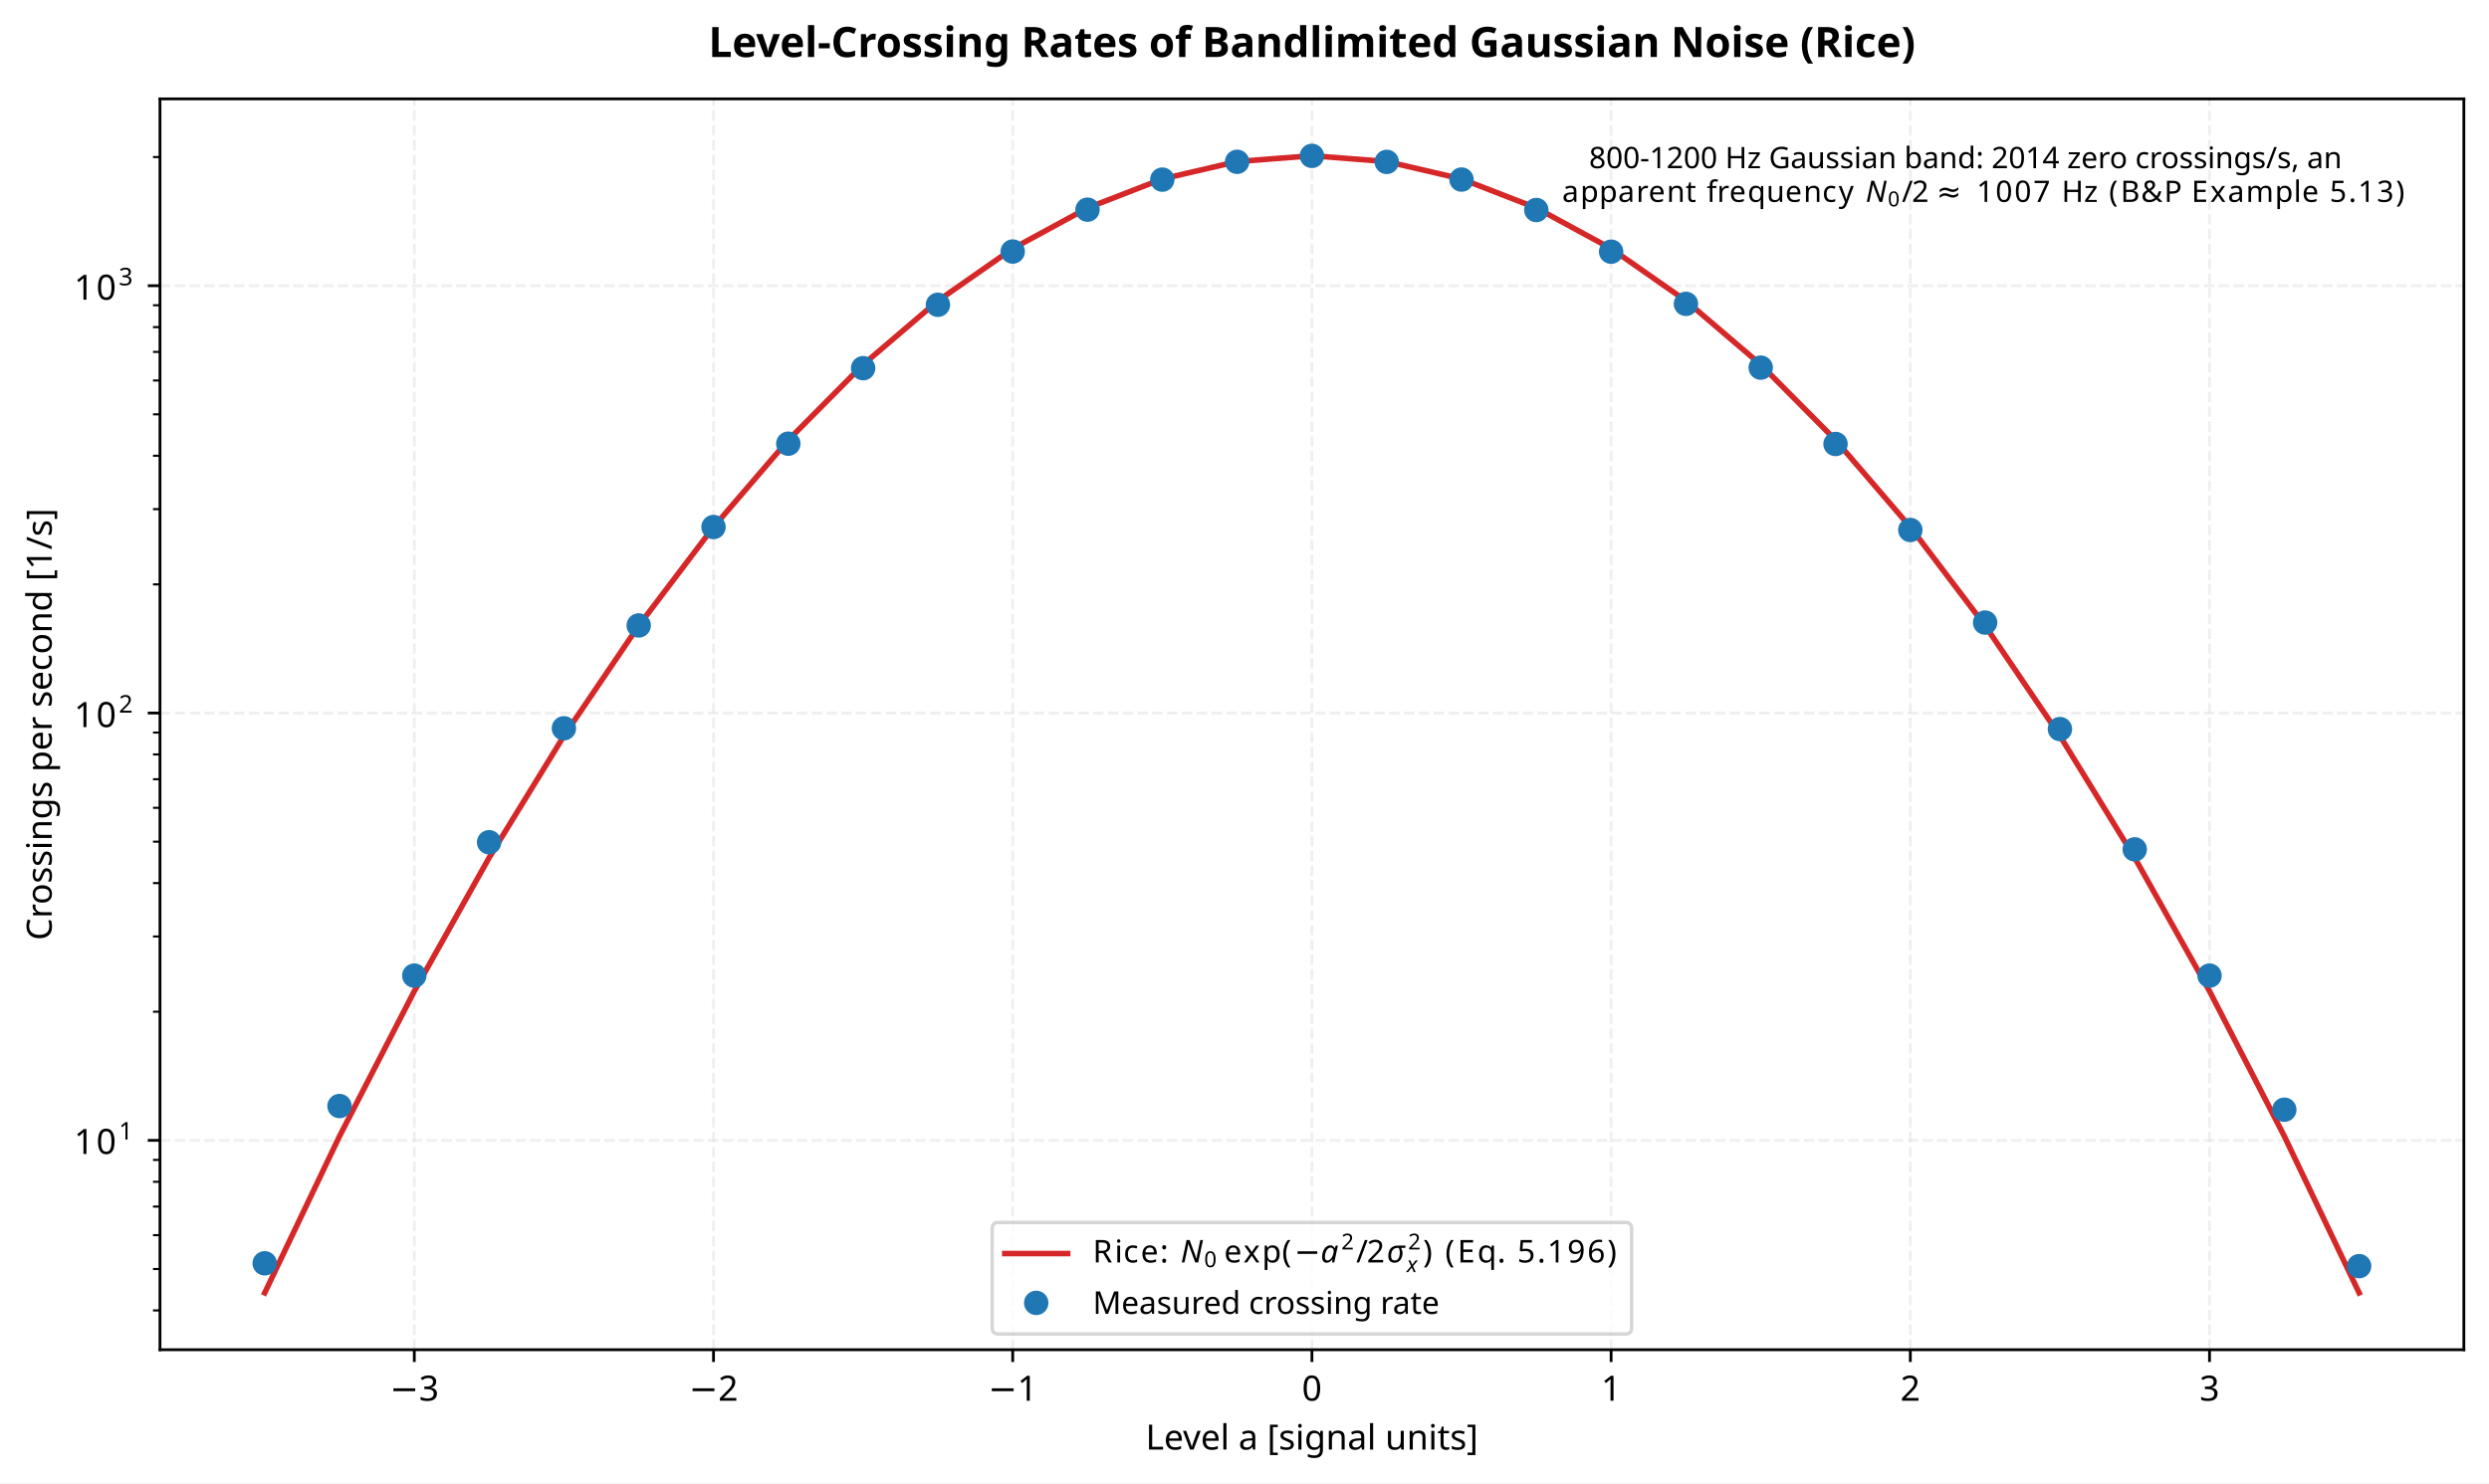
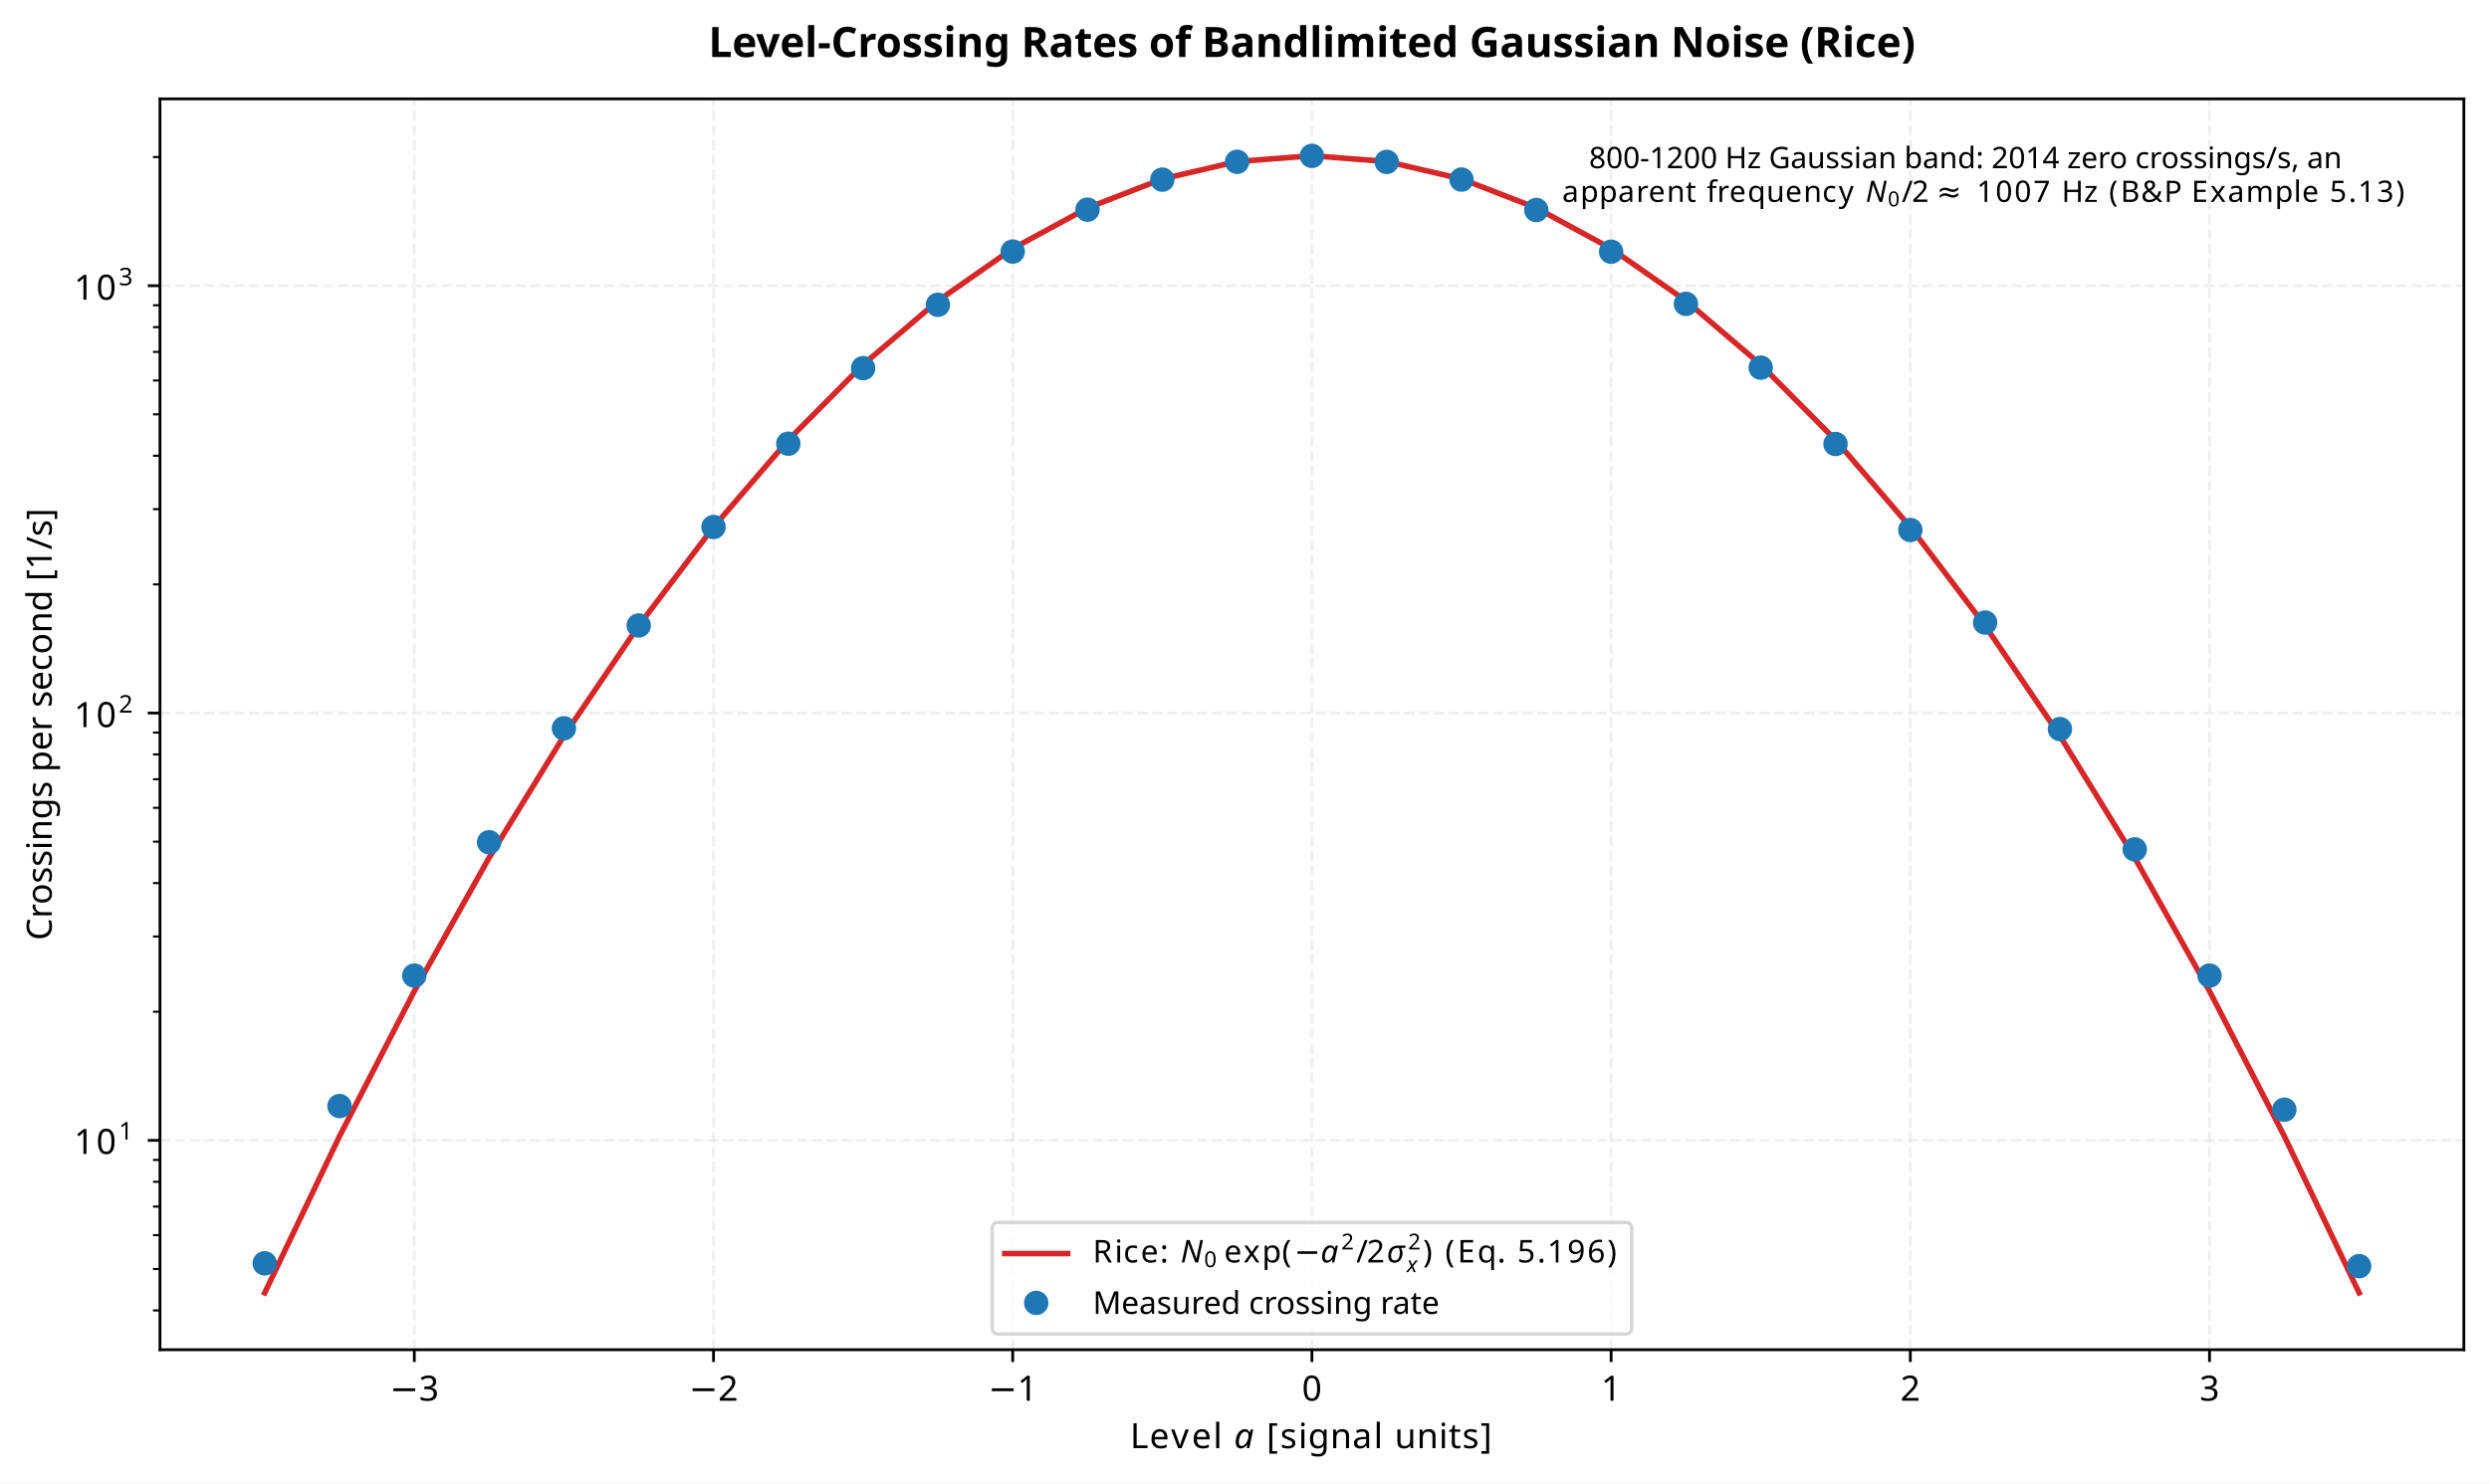
- <svg xmlns="http://www.w3.org/2000/svg" xmlns:xlink="http://www.w3.org/1999/xlink" width="712.558pt" height="424.717pt" viewBox="0 0 712.558 424.717" version="1.1">
+ <svg xmlns="http://www.w3.org/2000/svg" xmlns:xlink="http://www.w3.org/1999/xlink" width="712.558pt" height="424.718pt" viewBox="0 0 712.558 424.718" version="1.1">
  <defs>
    <style type="text/css">*{stroke-linejoin: round; stroke-linecap: butt}</style>
  </defs>
  <g id="figure_1">
    <g id="patch_1">
-       <path d="M 0 424.717  L 712.558 424.717  L 712.558 0  L 0 0  z " style="fill: #ffffff" />
+       <path d="M 0 424.718  L 712.558 424.718  L 712.558 0  L 0 0  z " style="fill: #ffffff" />
    </g>
    <g id="axes_1">
      <g id="patch_2">
        <path d="M 45.801 386.516  L 705.358 386.516  L 705.358 28.318  L 45.801 28.318  z " style="fill: #ffffff" />
      </g>
      <g id="matplotlib.axis_1">
        <g id="xtick_1">
          <g id="line2d_1">
-             <path d="M 118.609 386.516  L 118.609 28.318  " clip-path="url(#p2db0ff52e0)" style="fill: none; stroke-dasharray: 2.96,1.28; stroke-dashoffset: 0; stroke: #e0e0e0; stroke-opacity: 0.5; stroke-width: 0.8" />
+             <path d="M 118.609 386.516  L 118.609 28.318  " clip-path="url(#p9ac4f4a0dd)" style="fill: none; stroke-dasharray: 2.96,1.28; stroke-dashoffset: 0; stroke: #e0e0e0; stroke-opacity: 0.5; stroke-width: 0.8" />
          </g>
          <g id="line2d_2">
            <defs>
              <path id="m3d27035b55" d="M 0 0  L 0 3.5  " style="stroke: #000000; stroke-width: 0.8" />
            </defs>
            <g>
              <use xlink:href="#m3d27035b55" x="118.609" y="386.516" style="stroke: #000000; stroke-width: 0.8" />
            </g>
          </g>
          <g id="text_1">
            <text style="font-size: 10px; font-family: sans-serif; text-anchor: middle" x="118.609" y="401.113" transform="rotate(-0 118.6091 401.1134)">−3</text>
          </g>
        </g>
        <g id="xtick_2">
          <g id="line2d_3">
-             <path d="M 204.266 386.516  L 204.266 28.318  " clip-path="url(#p2db0ff52e0)" style="fill: none; stroke-dasharray: 2.96,1.28; stroke-dashoffset: 0; stroke: #e0e0e0; stroke-opacity: 0.5; stroke-width: 0.8" />
+             <path d="M 204.266 386.516  L 204.266 28.318  " clip-path="url(#p9ac4f4a0dd)" style="fill: none; stroke-dasharray: 2.96,1.28; stroke-dashoffset: 0; stroke: #e0e0e0; stroke-opacity: 0.5; stroke-width: 0.8" />
          </g>
          <g id="line2d_4">
            <g>
              <use xlink:href="#m3d27035b55" x="204.266" y="386.516" style="stroke: #000000; stroke-width: 0.8" />
            </g>
          </g>
          <g id="text_2">
            <text style="font-size: 10px; font-family: sans-serif; text-anchor: middle" x="204.266" y="401.113" transform="rotate(-0 204.2659 401.1134)">−2</text>
          </g>
        </g>
        <g id="xtick_3">
          <g id="line2d_5">
-             <path d="M 289.923 386.516  L 289.923 28.318  " clip-path="url(#p2db0ff52e0)" style="fill: none; stroke-dasharray: 2.96,1.28; stroke-dashoffset: 0; stroke: #e0e0e0; stroke-opacity: 0.5; stroke-width: 0.8" />
+             <path d="M 289.923 386.516  L 289.923 28.318  " clip-path="url(#p9ac4f4a0dd)" style="fill: none; stroke-dasharray: 2.96,1.28; stroke-dashoffset: 0; stroke: #e0e0e0; stroke-opacity: 0.5; stroke-width: 0.8" />
          </g>
          <g id="line2d_6">
            <g>
              <use xlink:href="#m3d27035b55" x="289.923" y="386.516" style="stroke: #000000; stroke-width: 0.8" />
            </g>
          </g>
          <g id="text_3">
            <text style="font-size: 10px; font-family: sans-serif; text-anchor: middle" x="289.923" y="401.113" transform="rotate(-0 289.9228 401.1134)">−1</text>
          </g>
        </g>
        <g id="xtick_4">
          <g id="line2d_7">
-             <path d="M 375.58 386.516  L 375.58 28.318  " clip-path="url(#p2db0ff52e0)" style="fill: none; stroke-dasharray: 2.96,1.28; stroke-dashoffset: 0; stroke: #e0e0e0; stroke-opacity: 0.5; stroke-width: 0.8" />
+             <path d="M 375.58 386.516  L 375.58 28.318  " clip-path="url(#p9ac4f4a0dd)" style="fill: none; stroke-dasharray: 2.96,1.28; stroke-dashoffset: 0; stroke: #e0e0e0; stroke-opacity: 0.5; stroke-width: 0.8" />
          </g>
          <g id="line2d_8">
            <g>
              <use xlink:href="#m3d27035b55" x="375.58" y="386.516" style="stroke: #000000; stroke-width: 0.8" />
            </g>
          </g>
          <g id="text_4">
            <text style="font-size: 10px; font-family: sans-serif; text-anchor: middle" x="375.58" y="401.113" transform="rotate(-0 375.5796 401.1134)">0</text>
          </g>
        </g>
        <g id="xtick_5">
          <g id="line2d_9">
-             <path d="M 461.236 386.516  L 461.236 28.318  " clip-path="url(#p2db0ff52e0)" style="fill: none; stroke-dasharray: 2.96,1.28; stroke-dashoffset: 0; stroke: #e0e0e0; stroke-opacity: 0.5; stroke-width: 0.8" />
+             <path d="M 461.236 386.516  L 461.236 28.318  " clip-path="url(#p9ac4f4a0dd)" style="fill: none; stroke-dasharray: 2.96,1.28; stroke-dashoffset: 0; stroke: #e0e0e0; stroke-opacity: 0.5; stroke-width: 0.8" />
          </g>
          <g id="line2d_10">
            <g>
              <use xlink:href="#m3d27035b55" x="461.236" y="386.516" style="stroke: #000000; stroke-width: 0.8" />
            </g>
          </g>
          <g id="text_5">
            <text style="font-size: 10px; font-family: sans-serif; text-anchor: middle" x="461.236" y="401.113" transform="rotate(-0 461.2364 401.1134)">1</text>
          </g>
        </g>
        <g id="xtick_6">
          <g id="line2d_11">
-             <path d="M 546.893 386.516  L 546.893 28.318  " clip-path="url(#p2db0ff52e0)" style="fill: none; stroke-dasharray: 2.96,1.28; stroke-dashoffset: 0; stroke: #e0e0e0; stroke-opacity: 0.5; stroke-width: 0.8" />
+             <path d="M 546.893 386.516  L 546.893 28.318  " clip-path="url(#p9ac4f4a0dd)" style="fill: none; stroke-dasharray: 2.96,1.28; stroke-dashoffset: 0; stroke: #e0e0e0; stroke-opacity: 0.5; stroke-width: 0.8" />
          </g>
          <g id="line2d_12">
            <g>
              <use xlink:href="#m3d27035b55" x="546.893" y="386.516" style="stroke: #000000; stroke-width: 0.8" />
            </g>
          </g>
          <g id="text_6">
            <text style="font-size: 10px; font-family: sans-serif; text-anchor: middle" x="546.893" y="401.113" transform="rotate(-0 546.8933 401.1134)">2</text>
          </g>
        </g>
        <g id="xtick_7">
          <g id="line2d_13">
-             <path d="M 632.55 386.516  L 632.55 28.318  " clip-path="url(#p2db0ff52e0)" style="fill: none; stroke-dasharray: 2.96,1.28; stroke-dashoffset: 0; stroke: #e0e0e0; stroke-opacity: 0.5; stroke-width: 0.8" />
+             <path d="M 632.55 386.516  L 632.55 28.318  " clip-path="url(#p9ac4f4a0dd)" style="fill: none; stroke-dasharray: 2.96,1.28; stroke-dashoffset: 0; stroke: #e0e0e0; stroke-opacity: 0.5; stroke-width: 0.8" />
          </g>
          <g id="line2d_14">
            <g>
              <use xlink:href="#m3d27035b55" x="632.55" y="386.516" style="stroke: #000000; stroke-width: 0.8" />
            </g>
          </g>
          <g id="text_7">
            <text style="font-size: 10px; font-family: sans-serif; text-anchor: middle" x="632.55" y="401.113" transform="rotate(-0 632.5501 401.1134)">3</text>
          </g>
        </g>
        <g id="text_8">
-           <text style="font-size: 10px; font-family: sans-serif; text-anchor: middle" x="375.58" y="415.114" transform="rotate(-0 375.5796 415.1142)">Level a [signal units]</text>
+           <g transform="translate(323.5296 415.1158)">
+             <text>
+               <tspan x="0" y="-0.406" style="font-size: 10px; font-family: sans-serif">L</tspan>
+               <tspan x="5.571" y="-0.406" style="font-size: 10px; font-family: sans-serif">e</tspan>
+               <tspan x="11.724" y="-0.406" style="font-size: 10px; font-family: sans-serif">v</tspan>
+               <tspan x="17.642" y="-0.406" style="font-size: 10px; font-family: sans-serif">e</tspan>
+               <tspan x="23.794" y="-0.406" style="font-size: 10px; font-family: sans-serif">l</tspan>
+               <tspan x="26.572" y="-0.406" style="font-size: 10px; font-family: sans-serif"> </tspan>
+               <tspan x="35.879" y="-0.406" style="font-size: 10px; font-family: sans-serif"> </tspan>
+               <tspan x="39.058" y="-0.406" style="font-size: 10px; font-family: sans-serif">[</tspan>
+               <tspan x="42.959" y="-0.406" style="font-size: 10px; font-family: sans-serif">s</tspan>
+               <tspan x="48.169" y="-0.406" style="font-size: 10px; font-family: sans-serif">i</tspan>
+               <tspan x="50.947" y="-0.406" style="font-size: 10px; font-family: sans-serif">g</tspan>
+               <tspan x="57.295" y="-0.406" style="font-size: 10px; font-family: sans-serif">n</tspan>
+               <tspan x="63.633" y="-0.406" style="font-size: 10px; font-family: sans-serif">a</tspan>
+               <tspan x="69.761" y="-0.406" style="font-size: 10px; font-family: sans-serif">l</tspan>
+               <tspan x="72.539" y="-0.406" style="font-size: 10px; font-family: sans-serif"> </tspan>
+               <tspan x="75.718" y="-0.406" style="font-size: 10px; font-family: sans-serif">u</tspan>
+               <tspan x="82.056" y="-0.406" style="font-size: 10px; font-family: sans-serif">n</tspan>
+               <tspan x="88.394" y="-0.406" style="font-size: 10px; font-family: sans-serif">i</tspan>
+               <tspan x="91.172" y="-0.406" style="font-size: 10px; font-family: sans-serif">t</tspan>
+               <tspan x="95.093" y="-0.406" style="font-size: 10px; font-family: sans-serif">s</tspan>
+               <tspan x="100.303" y="-0.406" style="font-size: 10px; font-family: sans-serif">]</tspan>
+               <tspan x="29.751" y="-0.406" style="font-style: oblique; font-size: 10px; font-family: sans-serif">a</tspan>
+             </text>
+           </g>
        </g>
      </g>
      <g id="matplotlib.axis_2">
        <g id="ytick_1">
          <g id="line2d_15">
-             <path d="M 45.801 326.566  L 705.358 326.566  " clip-path="url(#p2db0ff52e0)" style="fill: none; stroke-dasharray: 2.96,1.28; stroke-dashoffset: 0; stroke: #e0e0e0; stroke-opacity: 0.5; stroke-width: 0.8" />
+             <path d="M 45.801 326.566  L 705.358 326.566  " clip-path="url(#p9ac4f4a0dd)" style="fill: none; stroke-dasharray: 2.96,1.28; stroke-dashoffset: 0; stroke: #e0e0e0; stroke-opacity: 0.5; stroke-width: 0.8" />
          </g>
          <g id="line2d_16">
            <defs>
              <path id="mef640d9f3a" d="M 0 0  L -3.5 0  " style="stroke: #000000; stroke-width: 0.8" />
            </defs>
            <g>
              <use xlink:href="#mef640d9f3a" x="45.801" y="326.566" style="stroke: #000000; stroke-width: 0.8" />
            </g>
          </g>
          <g id="text_9">
            <g transform="translate(21.20078 331.2164)">
              <text>
                <tspan x="0" y="-0.762" style="font-size: 10px; font-family: sans-serif">1</tspan>
                <tspan x="6.362" y="-0.762" style="font-size: 10px; font-family: sans-serif">0</tspan>
                <tspan x="12.82" y="-4.892" style="font-size: 7px; font-family: sans-serif">1</tspan>
              </text>
            </g>
          </g>
        </g>
        <g id="ytick_2">
          <g id="line2d_17">
-             <path d="M 45.801 204.19  L 705.358 204.19  " clip-path="url(#p2db0ff52e0)" style="fill: none; stroke-dasharray: 2.96,1.28; stroke-dashoffset: 0; stroke: #e0e0e0; stroke-opacity: 0.5; stroke-width: 0.8" />
+             <path d="M 45.801 204.19  L 705.358 204.19  " clip-path="url(#p9ac4f4a0dd)" style="fill: none; stroke-dasharray: 2.96,1.28; stroke-dashoffset: 0; stroke: #e0e0e0; stroke-opacity: 0.5; stroke-width: 0.8" />
          </g>
          <g id="line2d_18">
            <g>
              <use xlink:href="#mef640d9f3a" x="45.801" y="204.19" style="stroke: #000000; stroke-width: 0.8" />
            </g>
          </g>
          <g id="text_10">
            <g transform="translate(21.20078 208.89)">
              <text>
                <tspan x="0" y="-0.675" style="font-size: 10px; font-family: sans-serif">1</tspan>
                <tspan x="6.362" y="-0.675" style="font-size: 10px; font-family: sans-serif">0</tspan>
                <tspan x="12.82" y="-4.805" style="font-size: 7px; font-family: sans-serif">2</tspan>
              </text>
            </g>
          </g>
        </g>
        <g id="ytick_3">
          <g id="line2d_19">
-             <path d="M 45.801 81.814  L 705.358 81.814  " clip-path="url(#p2db0ff52e0)" style="fill: none; stroke-dasharray: 2.96,1.28; stroke-dashoffset: 0; stroke: #e0e0e0; stroke-opacity: 0.5; stroke-width: 0.8" />
+             <path d="M 45.801 81.814  L 705.358 81.814  " clip-path="url(#p9ac4f4a0dd)" style="fill: none; stroke-dasharray: 2.96,1.28; stroke-dashoffset: 0; stroke: #e0e0e0; stroke-opacity: 0.5; stroke-width: 0.8" />
          </g>
          <g id="line2d_20">
            <g>
              <use xlink:href="#mef640d9f3a" x="45.801" y="81.814" style="stroke: #000000; stroke-width: 0.8" />
            </g>
          </g>
          <g id="text_11">
            <g transform="translate(21.20078 86.51355)">
              <text>
                <tspan x="0" y="-0.675" style="font-size: 10px; font-family: sans-serif">1</tspan>
                <tspan x="6.362" y="-0.675" style="font-size: 10px; font-family: sans-serif">0</tspan>
                <tspan x="12.82" y="-4.805" style="font-size: 7px; font-family: sans-serif">3</tspan>
              </text>
            </g>
          </g>
        </g>
        <g id="ytick_4">
          <g id="line2d_21">
            <defs>
              <path id="m28777203c7" d="M 0 0  L -2 0  " style="stroke: #000000; stroke-width: 0.6" />
            </defs>
            <g>
              <use xlink:href="#m28777203c7" x="45.801" y="375.265" style="stroke: #000000; stroke-width: 0.6" />
            </g>
          </g>
        </g>
        <g id="ytick_5">
          <g id="line2d_22">
            <g>
              <use xlink:href="#m28777203c7" x="45.801" y="363.405" style="stroke: #000000; stroke-width: 0.6" />
            </g>
          </g>
        </g>
        <g id="ytick_6">
          <g id="line2d_23">
            <g>
              <use xlink:href="#m28777203c7" x="45.801" y="353.716" style="stroke: #000000; stroke-width: 0.6" />
            </g>
          </g>
        </g>
        <g id="ytick_7">
          <g id="line2d_24">
            <g>
              <use xlink:href="#m28777203c7" x="45.801" y="345.523" style="stroke: #000000; stroke-width: 0.6" />
            </g>
          </g>
        </g>
        <g id="ytick_8">
          <g id="line2d_25">
            <g>
              <use xlink:href="#m28777203c7" x="45.801" y="338.426" style="stroke: #000000; stroke-width: 0.6" />
            </g>
          </g>
        </g>
        <g id="ytick_9">
          <g id="line2d_26">
            <g>
              <use xlink:href="#m28777203c7" x="45.801" y="332.166" style="stroke: #000000; stroke-width: 0.6" />
            </g>
          </g>
        </g>
        <g id="ytick_10">
          <g id="line2d_27">
            <g>
              <use xlink:href="#m28777203c7" x="45.801" y="289.727" style="stroke: #000000; stroke-width: 0.6" />
            </g>
          </g>
        </g>
        <g id="ytick_11">
          <g id="line2d_28">
            <g>
              <use xlink:href="#m28777203c7" x="45.801" y="268.178" style="stroke: #000000; stroke-width: 0.6" />
            </g>
          </g>
        </g>
        <g id="ytick_12">
          <g id="line2d_29">
            <g>
              <use xlink:href="#m28777203c7" x="45.801" y="252.888" style="stroke: #000000; stroke-width: 0.6" />
            </g>
          </g>
        </g>
        <g id="ytick_13">
          <g id="line2d_30">
            <g>
              <use xlink:href="#m28777203c7" x="45.801" y="241.029" style="stroke: #000000; stroke-width: 0.6" />
            </g>
          </g>
        </g>
        <g id="ytick_14">
          <g id="line2d_31">
            <g>
              <use xlink:href="#m28777203c7" x="45.801" y="231.339" style="stroke: #000000; stroke-width: 0.6" />
            </g>
          </g>
        </g>
        <g id="ytick_15">
          <g id="line2d_32">
            <g>
              <use xlink:href="#m28777203c7" x="45.801" y="223.146" style="stroke: #000000; stroke-width: 0.6" />
            </g>
          </g>
        </g>
        <g id="ytick_16">
          <g id="line2d_33">
            <g>
              <use xlink:href="#m28777203c7" x="45.801" y="216.049" style="stroke: #000000; stroke-width: 0.6" />
            </g>
          </g>
        </g>
        <g id="ytick_17">
          <g id="line2d_34">
            <g>
              <use xlink:href="#m28777203c7" x="45.801" y="209.79" style="stroke: #000000; stroke-width: 0.6" />
            </g>
          </g>
        </g>
        <g id="ytick_18">
          <g id="line2d_35">
            <g>
              <use xlink:href="#m28777203c7" x="45.801" y="167.351" style="stroke: #000000; stroke-width: 0.6" />
            </g>
          </g>
        </g>
        <g id="ytick_19">
          <g id="line2d_36">
            <g>
              <use xlink:href="#m28777203c7" x="45.801" y="145.802" style="stroke: #000000; stroke-width: 0.6" />
            </g>
          </g>
        </g>
        <g id="ytick_20">
          <g id="line2d_37">
            <g>
              <use xlink:href="#m28777203c7" x="45.801" y="130.512" style="stroke: #000000; stroke-width: 0.6" />
            </g>
          </g>
        </g>
        <g id="ytick_21">
          <g id="line2d_38">
            <g>
              <use xlink:href="#m28777203c7" x="45.801" y="118.653" style="stroke: #000000; stroke-width: 0.6" />
            </g>
          </g>
        </g>
        <g id="ytick_22">
          <g id="line2d_39">
            <g>
              <use xlink:href="#m28777203c7" x="45.801" y="108.963" style="stroke: #000000; stroke-width: 0.6" />
            </g>
          </g>
        </g>
        <g id="ytick_23">
          <g id="line2d_40">
            <g>
              <use xlink:href="#m28777203c7" x="45.801" y="100.77" style="stroke: #000000; stroke-width: 0.6" />
            </g>
          </g>
        </g>
        <g id="ytick_24">
          <g id="line2d_41">
            <g>
              <use xlink:href="#m28777203c7" x="45.801" y="93.673" style="stroke: #000000; stroke-width: 0.6" />
            </g>
          </g>
        </g>
        <g id="ytick_25">
          <g id="line2d_42">
            <g>
              <use xlink:href="#m28777203c7" x="45.801" y="87.413" style="stroke: #000000; stroke-width: 0.6" />
            </g>
          </g>
        </g>
        <g id="ytick_26">
          <g id="line2d_43">
            <g>
              <use xlink:href="#m28777203c7" x="45.801" y="44.975" style="stroke: #000000; stroke-width: 0.6" />
            </g>
          </g>
        </g>
        <g id="text_12">
          <text style="font-size: 10px; font-family: sans-serif; text-anchor: middle" x="14.798" y="207.417" transform="rotate(-90 14.79844 207.417)">Crossings per second [1/s]</text>
        </g>
      </g>
      <g id="line2d_44">
-         <path d="M 75.781 370.234  L 97.195 325.376  L 118.609 283.841  L 140.023 245.629  L 161.438 210.74  L 182.852 179.173  L 204.266 150.929  L 225.68 126.008  L 247.094 104.41  L 268.509 86.135  L 289.923 71.182  L 311.337 59.552  L 332.751 51.245  L 354.165 46.261  L 375.58 44.6  L 396.994 46.261  L 418.408 51.245  L 439.822 59.552  L 461.236 71.182  L 482.651 86.135  L 504.065 104.41  L 525.479 126.008  L 546.893 150.929  L 568.307 179.173  L 589.722 210.74  L 611.136 245.629  L 632.55 283.841  L 653.964 325.376  L 675.379 370.234  " clip-path="url(#p2db0ff52e0)" style="fill: none; stroke: #d62728; stroke-width: 1.6; stroke-linecap: square" />
+         <path d="M 75.781 370.234  L 97.195 325.376  L 118.609 283.841  L 140.023 245.629  L 161.438 210.74  L 182.852 179.173  L 204.266 150.929  L 225.68 126.008  L 247.094 104.41  L 268.509 86.135  L 289.923 71.182  L 311.337 59.552  L 332.751 51.245  L 354.165 46.261  L 375.58 44.6  L 396.994 46.261  L 418.408 51.245  L 439.822 59.552  L 461.236 71.182  L 482.651 86.135  L 504.065 104.41  L 525.479 126.008  L 546.893 150.929  L 568.307 179.173  L 589.722 210.74  L 611.136 245.629  L 632.55 283.841  L 653.964 325.376  L 675.379 370.234  " clip-path="url(#p9ac4f4a0dd)" style="fill: none; stroke: #d62728; stroke-width: 1.6; stroke-linecap: square" />
      </g>
      <g id="line2d_45">
        <defs>
          <path id="m49466b02c9" d="M 0 3  C 0.796 3 1.559 2.684 2.121 2.121  C 2.684 1.559 3 0.796 3 0  C 3 -0.796 2.684 -1.559 2.121 -2.121  C 1.559 -2.684 0.796 -3 0 -3  C -0.796 -3 -1.559 -2.684 -2.121 -2.121  C -2.684 -1.559 -3 -0.796 -3 0  C -3 0.796 -2.684 1.559 -2.121 2.121  C -1.559 2.684 -0.796 3 0 3  z " style="stroke: #1f77b4" />
        </defs>
-         <g clip-path="url(#p2db0ff52e0)">
+         <g clip-path="url(#p9ac4f4a0dd)">
          <use xlink:href="#m49466b02c9" x="75.781" y="361.77" style="fill: #1f77b4; stroke: #1f77b4" />
          <use xlink:href="#m49466b02c9" x="97.195" y="316.738" style="fill: #1f77b4; stroke: #1f77b4" />
          <use xlink:href="#m49466b02c9" x="118.609" y="279.384" style="fill: #1f77b4; stroke: #1f77b4" />
          <use xlink:href="#m49466b02c9" x="140.023" y="241.195" style="fill: #1f77b4; stroke: #1f77b4" />
          <use xlink:href="#m49466b02c9" x="161.438" y="208.558" style="fill: #1f77b4; stroke: #1f77b4" />
          <use xlink:href="#m49466b02c9" x="182.852" y="179.107" style="fill: #1f77b4; stroke: #1f77b4" />
          <use xlink:href="#m49466b02c9" x="204.266" y="150.927" style="fill: #1f77b4; stroke: #1f77b4" />
          <use xlink:href="#m49466b02c9" x="225.68" y="127.056" style="fill: #1f77b4; stroke: #1f77b4" />
          <use xlink:href="#m49466b02c9" x="247.094" y="105.435" style="fill: #1f77b4; stroke: #1f77b4" />
          <use xlink:href="#m49466b02c9" x="268.509" y="87.279" style="fill: #1f77b4; stroke: #1f77b4" />
          <use xlink:href="#m49466b02c9" x="289.923" y="72.034" style="fill: #1f77b4; stroke: #1f77b4" />
          <use xlink:href="#m49466b02c9" x="311.337" y="60.04" style="fill: #1f77b4; stroke: #1f77b4" />
          <use xlink:href="#m49466b02c9" x="332.751" y="51.439" style="fill: #1f77b4; stroke: #1f77b4" />
          <use xlink:href="#m49466b02c9" x="354.165" y="46.337" style="fill: #1f77b4; stroke: #1f77b4" />
          <use xlink:href="#m49466b02c9" x="375.58" y="44.637" style="fill: #1f77b4; stroke: #1f77b4" />
          <use xlink:href="#m49466b02c9" x="396.994" y="46.361" style="fill: #1f77b4; stroke: #1f77b4" />
          <use xlink:href="#m49466b02c9" x="418.408" y="51.42" style="fill: #1f77b4; stroke: #1f77b4" />
          <use xlink:href="#m49466b02c9" x="439.822" y="60.142" style="fill: #1f77b4; stroke: #1f77b4" />
          <use xlink:href="#m49466b02c9" x="461.236" y="72.079" style="fill: #1f77b4; stroke: #1f77b4" />
          <use xlink:href="#m49466b02c9" x="482.651" y="87.018" style="fill: #1f77b4; stroke: #1f77b4" />
          <use xlink:href="#m49466b02c9" x="504.065" y="105.28" style="fill: #1f77b4; stroke: #1f77b4" />
          <use xlink:href="#m49466b02c9" x="525.479" y="127.144" style="fill: #1f77b4; stroke: #1f77b4" />
          <use xlink:href="#m49466b02c9" x="546.893" y="151.771" style="fill: #1f77b4; stroke: #1f77b4" />
          <use xlink:href="#m49466b02c9" x="568.307" y="178.284" style="fill: #1f77b4; stroke: #1f77b4" />
          <use xlink:href="#m49466b02c9" x="589.722" y="208.784" style="fill: #1f77b4; stroke: #1f77b4" />
          <use xlink:href="#m49466b02c9" x="611.136" y="243.233" style="fill: #1f77b4; stroke: #1f77b4" />
          <use xlink:href="#m49466b02c9" x="632.55" y="279.384" style="fill: #1f77b4; stroke: #1f77b4" />
          <use xlink:href="#m49466b02c9" x="653.964" y="317.784" style="fill: #1f77b4; stroke: #1f77b4" />
          <use xlink:href="#m49466b02c9" x="675.379" y="362.581" style="fill: #1f77b4; stroke: #1f77b4" />
        </g>
      </g>
      <g id="patch_3">
        <path d="M 45.801 386.516  L 45.801 28.318  " style="fill: none; stroke: #000000; stroke-width: 0.8; stroke-linejoin: miter; stroke-linecap: square" />
      </g>
      <g id="patch_4">
        <path d="M 705.358 386.516  L 705.358 28.318  " style="fill: none; stroke: #000000; stroke-width: 0.8; stroke-linejoin: miter; stroke-linecap: square" />
      </g>
      <g id="patch_5">
        <path d="M 45.801 386.516  L 705.358 386.516  " style="fill: none; stroke: #000000; stroke-width: 0.8; stroke-linejoin: miter; stroke-linecap: square" />
      </g>
      <g id="patch_6">
        <path d="M 45.801 28.318  L 705.358 28.318  " style="fill: none; stroke: #000000; stroke-width: 0.8; stroke-linejoin: miter; stroke-linecap: square" />
      </g>
      <g id="text_13">
        <text style="font-size: 8.5px; font-family: sans-serif" transform="translate(454.9057 48.16454)">800-1200 Hz Gaussian band: 2014 zero crossings/s, an</text>
        <g transform="translate(447.2145 58.3682)">
          <text>
            <tspan x="0" y="-0.547" style="font-size: 8.5px; font-family: sans-serif">a</tspan>
            <tspan x="5.209" y="-0.547" style="font-size: 8.5px; font-family: sans-serif">p</tspan>
            <tspan x="10.604" y="-0.547" style="font-size: 8.5px; font-family: sans-serif">p</tspan>
            <tspan x="16" y="-0.547" style="font-size: 8.5px; font-family: sans-serif">a</tspan>
            <tspan x="21.208" y="-0.547" style="font-size: 8.5px; font-family: sans-serif">r</tspan>
            <tspan x="24.703" y="-0.547" style="font-size: 8.5px; font-family: sans-serif">e</tspan>
            <tspan x="29.933" y="-0.547" style="font-size: 8.5px; font-family: sans-serif">n</tspan>
            <tspan x="35.32" y="-0.547" style="font-size: 8.5px; font-family: sans-serif">t</tspan>
            <tspan x="38.653" y="-0.547" style="font-size: 8.5px; font-family: sans-serif"> </tspan>
            <tspan x="41.354" y="-0.547" style="font-size: 8.5px; font-family: sans-serif">f</tspan>
            <tspan x="44.347" y="-0.547" style="font-size: 8.5px; font-family: sans-serif">r</tspan>
            <tspan x="47.842" y="-0.547" style="font-size: 8.5px; font-family: sans-serif">e</tspan>
            <tspan x="53.071" y="-0.547" style="font-size: 8.5px; font-family: sans-serif">q</tspan>
            <tspan x="58.467" y="-0.547" style="font-size: 8.5px; font-family: sans-serif">u</tspan>
            <tspan x="63.854" y="-0.547" style="font-size: 8.5px; font-family: sans-serif">e</tspan>
            <tspan x="69.083" y="-0.547" style="font-size: 8.5px; font-family: sans-serif">n</tspan>
            <tspan x="74.47" y="-0.547" style="font-size: 8.5px; font-family: sans-serif">c</tspan>
            <tspan x="79.144" y="-0.547" style="font-size: 8.5px; font-family: sans-serif">y</tspan>
            <tspan x="84.174" y="-0.547" style="font-size: 8.5px; font-family: sans-serif"> </tspan>
            <tspan x="97.252" y="-0.547" style="font-size: 8.5px; font-family: sans-serif">/</tspan>
            <tspan x="100.116" y="-0.547" style="font-size: 8.5px; font-family: sans-serif">2</tspan>
            <tspan x="107.18" y="-0.547" style="font-size: 8.5px; font-family: sans-serif">≈</tspan>
            <tspan x="115.958" y="-0.547" style="font-size: 8.5px; font-family: sans-serif"> </tspan>
            <tspan x="118.66" y="-0.547" style="font-size: 8.5px; font-family: sans-serif">1</tspan>
            <tspan x="124.068" y="-0.547" style="font-size: 8.5px; font-family: sans-serif">0</tspan>
            <tspan x="129.476" y="-0.547" style="font-size: 8.5px; font-family: sans-serif">0</tspan>
            <tspan x="134.884" y="-0.547" style="font-size: 8.5px; font-family: sans-serif">7</tspan>
            <tspan x="140.292" y="-0.547" style="font-size: 8.5px; font-family: sans-serif"> </tspan>
            <tspan x="142.994" y="-0.547" style="font-size: 8.5px; font-family: sans-serif">H</tspan>
            <tspan x="149.385" y="-0.547" style="font-size: 8.5px; font-family: sans-serif">z</tspan>
            <tspan x="153.847" y="-0.547" style="font-size: 8.5px; font-family: sans-serif"> </tspan>
            <tspan x="156.549" y="-0.547" style="font-size: 8.5px; font-family: sans-serif">(</tspan>
            <tspan x="159.865" y="-0.547" style="font-size: 8.5px; font-family: sans-serif">B</tspan>
            <tspan x="165.696" y="-0.547" style="font-size: 8.5px; font-family: sans-serif">&amp;</tspan>
            <tspan x="172.325" y="-0.547" style="font-size: 8.5px; font-family: sans-serif">P</tspan>
            <tspan x="177.45" y="-0.547" style="font-size: 8.5px; font-family: sans-serif"> </tspan>
            <tspan x="180.152" y="-0.547" style="font-size: 8.5px; font-family: sans-serif">E</tspan>
            <tspan x="185.523" y="-0.547" style="font-size: 8.5px; font-family: sans-serif">x</tspan>
            <tspan x="190.553" y="-0.547" style="font-size: 8.5px; font-family: sans-serif">a</tspan>
            <tspan x="195.762" y="-0.547" style="font-size: 8.5px; font-family: sans-serif">m</tspan>
            <tspan x="204.042" y="-0.547" style="font-size: 8.5px; font-family: sans-serif">p</tspan>
            <tspan x="209.437" y="-0.547" style="font-size: 8.5px; font-family: sans-serif">l</tspan>
            <tspan x="211.799" y="-0.547" style="font-size: 8.5px; font-family: sans-serif">e</tspan>
            <tspan x="217.028" y="-0.547" style="font-size: 8.5px; font-family: sans-serif"> </tspan>
            <tspan x="219.73" y="-0.547" style="font-size: 8.5px; font-family: sans-serif">5</tspan>
            <tspan x="225.138" y="-0.547" style="font-size: 8.5px; font-family: sans-serif">.</tspan>
            <tspan x="227.84" y="-0.547" style="font-size: 8.5px; font-family: sans-serif">1</tspan>
            <tspan x="233.248" y="-0.547" style="font-size: 8.5px; font-family: sans-serif">3</tspan>
            <tspan x="238.656" y="-0.547" style="font-size: 8.5px; font-family: sans-serif">)</tspan>
            <tspan x="86.876" y="-0.547" style="font-style: oblique; font-size: 8.5px; font-family: sans-serif">N</tspan>
            <tspan x="93.234" y="0.728" style="font-size: 5.95px; font-family: sans-serif">0</tspan>
          </text>
        </g>
      </g>
      <g id="text_14">
        <text style="font-weight: 700; font-size: 12px; font-family: sans-serif; text-anchor: middle" x="375.58" y="16.318" transform="rotate(-0 375.5796 16.31812)">Level-Crossing Rates of Bandlimited Gaussian Noise (Rice)</text>
      </g>
      <g id="legend_1">
        <g id="patch_7">
          <path d="M 285.85 382.016  L 465.31 382.016  Q 467.11 382.016 467.11 380.216  L 467.11 351.865  Q 467.11 350.065 465.31 350.065  L 285.85 350.065  Q 284.05 350.065 284.05 351.865  L 284.05 380.216  Q 284.05 382.016 285.85 382.016  z " style="fill: #ffffff; opacity: 0.8; stroke: #cccccc; stroke-linejoin: miter" />
        </g>
        <g id="line2d_46">
          <path d="M 287.65 358.975  L 296.65 358.975  L 305.65 358.975  " style="fill: none; stroke: #d62728; stroke-width: 1.6; stroke-linecap: square" />
        </g>
        <g id="text_15">
          <g transform="translate(312.8496 362.1251)">
            <text>
              <tspan x="0" y="-0.602" style="font-size: 9px; font-family: sans-serif">R</tspan>
              <tspan x="6.253" y="-0.602" style="font-size: 9px; font-family: sans-serif">i</tspan>
              <tspan x="8.754" y="-0.602" style="font-size: 9px; font-family: sans-serif">c</tspan>
              <tspan x="13.702" y="-0.602" style="font-size: 9px; font-family: sans-serif">e</tspan>
              <tspan x="19.239" y="-0.602" style="font-size: 9px; font-family: sans-serif">:</tspan>
              <tspan x="22.271" y="-0.602" style="font-size: 9px; font-family: sans-serif"> </tspan>
              <tspan x="37.58" y="-0.602" style="font-size: 9px; font-family: sans-serif">e</tspan>
              <tspan x="43.117" y="-0.602" style="font-size: 9px; font-family: sans-serif">x</tspan>
              <tspan x="48.444" y="-0.602" style="font-size: 9px; font-family: sans-serif">p</tspan>
              <tspan x="54.156" y="-0.602" style="font-size: 9px; font-family: sans-serif">(</tspan>
              <tspan x="57.668" y="-0.602" style="font-size: 9px; font-family: sans-serif">−</tspan>
              <tspan x="75.398" y="-0.602" style="font-size: 9px; font-family: sans-serif">/</tspan>
              <tspan x="78.43" y="-0.602" style="font-size: 9px; font-family: sans-serif">2</tspan>
              <tspan x="94.516" y="-0.602" style="font-size: 9px; font-family: sans-serif">)</tspan>
              <tspan x="98.028" y="-0.602" style="font-size: 9px; font-family: sans-serif"> </tspan>
              <tspan x="100.888" y="-0.602" style="font-size: 9px; font-family: sans-serif">(</tspan>
              <tspan x="104.4" y="-0.602" style="font-size: 9px; font-family: sans-serif">E</tspan>
              <tspan x="110.086" y="-0.602" style="font-size: 9px; font-family: sans-serif">q</tspan>
              <tspan x="115.799" y="-0.602" style="font-size: 9px; font-family: sans-serif">.</tspan>
              <tspan x="118.66" y="-0.602" style="font-size: 9px; font-family: sans-serif"> </tspan>
              <tspan x="121.521" y="-0.602" style="font-size: 9px; font-family: sans-serif">5</tspan>
              <tspan x="127.247" y="-0.602" style="font-size: 9px; font-family: sans-serif">.</tspan>
              <tspan x="130.108" y="-0.602" style="font-size: 9px; font-family: sans-serif">1</tspan>
              <tspan x="135.834" y="-0.602" style="font-size: 9px; font-family: sans-serif">9</tspan>
              <tspan x="141.56" y="-0.602" style="font-size: 9px; font-family: sans-serif">6</tspan>
              <tspan x="147.286" y="-0.602" style="font-size: 9px; font-family: sans-serif">)</tspan>
              <tspan x="25.132" y="-0.602" style="font-style: oblique; font-size: 9px; font-family: sans-serif">N</tspan>
              <tspan x="65.209" y="-0.602" style="font-style: oblique; font-size: 9px; font-family: sans-serif">a</tspan>
              <tspan x="84.156" y="-0.602" style="font-style: oblique; font-size: 9px; font-family: sans-serif">σ</tspan>
              <tspan x="31.865" y="0.748" style="font-size: 6.3px; font-family: sans-serif">0</tspan>
              <tspan x="71.143" y="-4.319" style="font-size: 6.3px; font-family: sans-serif">2</tspan>
              <tspan x="90.262" y="-4.319" style="font-size: 6.3px; font-family: sans-serif">2</tspan>
              <tspan x="89.86" y="2.179" style="font-style: oblique; font-size: 6.3px; font-family: sans-serif">x</tspan>
            </text>
          </g>
        </g>
        <g id="line2d_47">
          <g>
            <use xlink:href="#m49466b02c9" x="296.65" y="373.104" style="fill: #1f77b4; stroke: #1f77b4" />
          </g>
        </g>
        <g id="text_16">
          <text style="font-size: 9px; font-family: sans-serif; text-anchor: start" x="312.85" y="376.254" transform="rotate(-0 312.8496 376.2537)">Measured crossing rate</text>
        </g>
      </g>
    </g>
  </g>
  <defs>
-     <clipPath id="p2db0ff52e0">
+     <clipPath id="p9ac4f4a0dd">
      <rect x="45.801" y="28.318" width="659.558" height="358.198" />
    </clipPath>
  </defs>
</svg>
